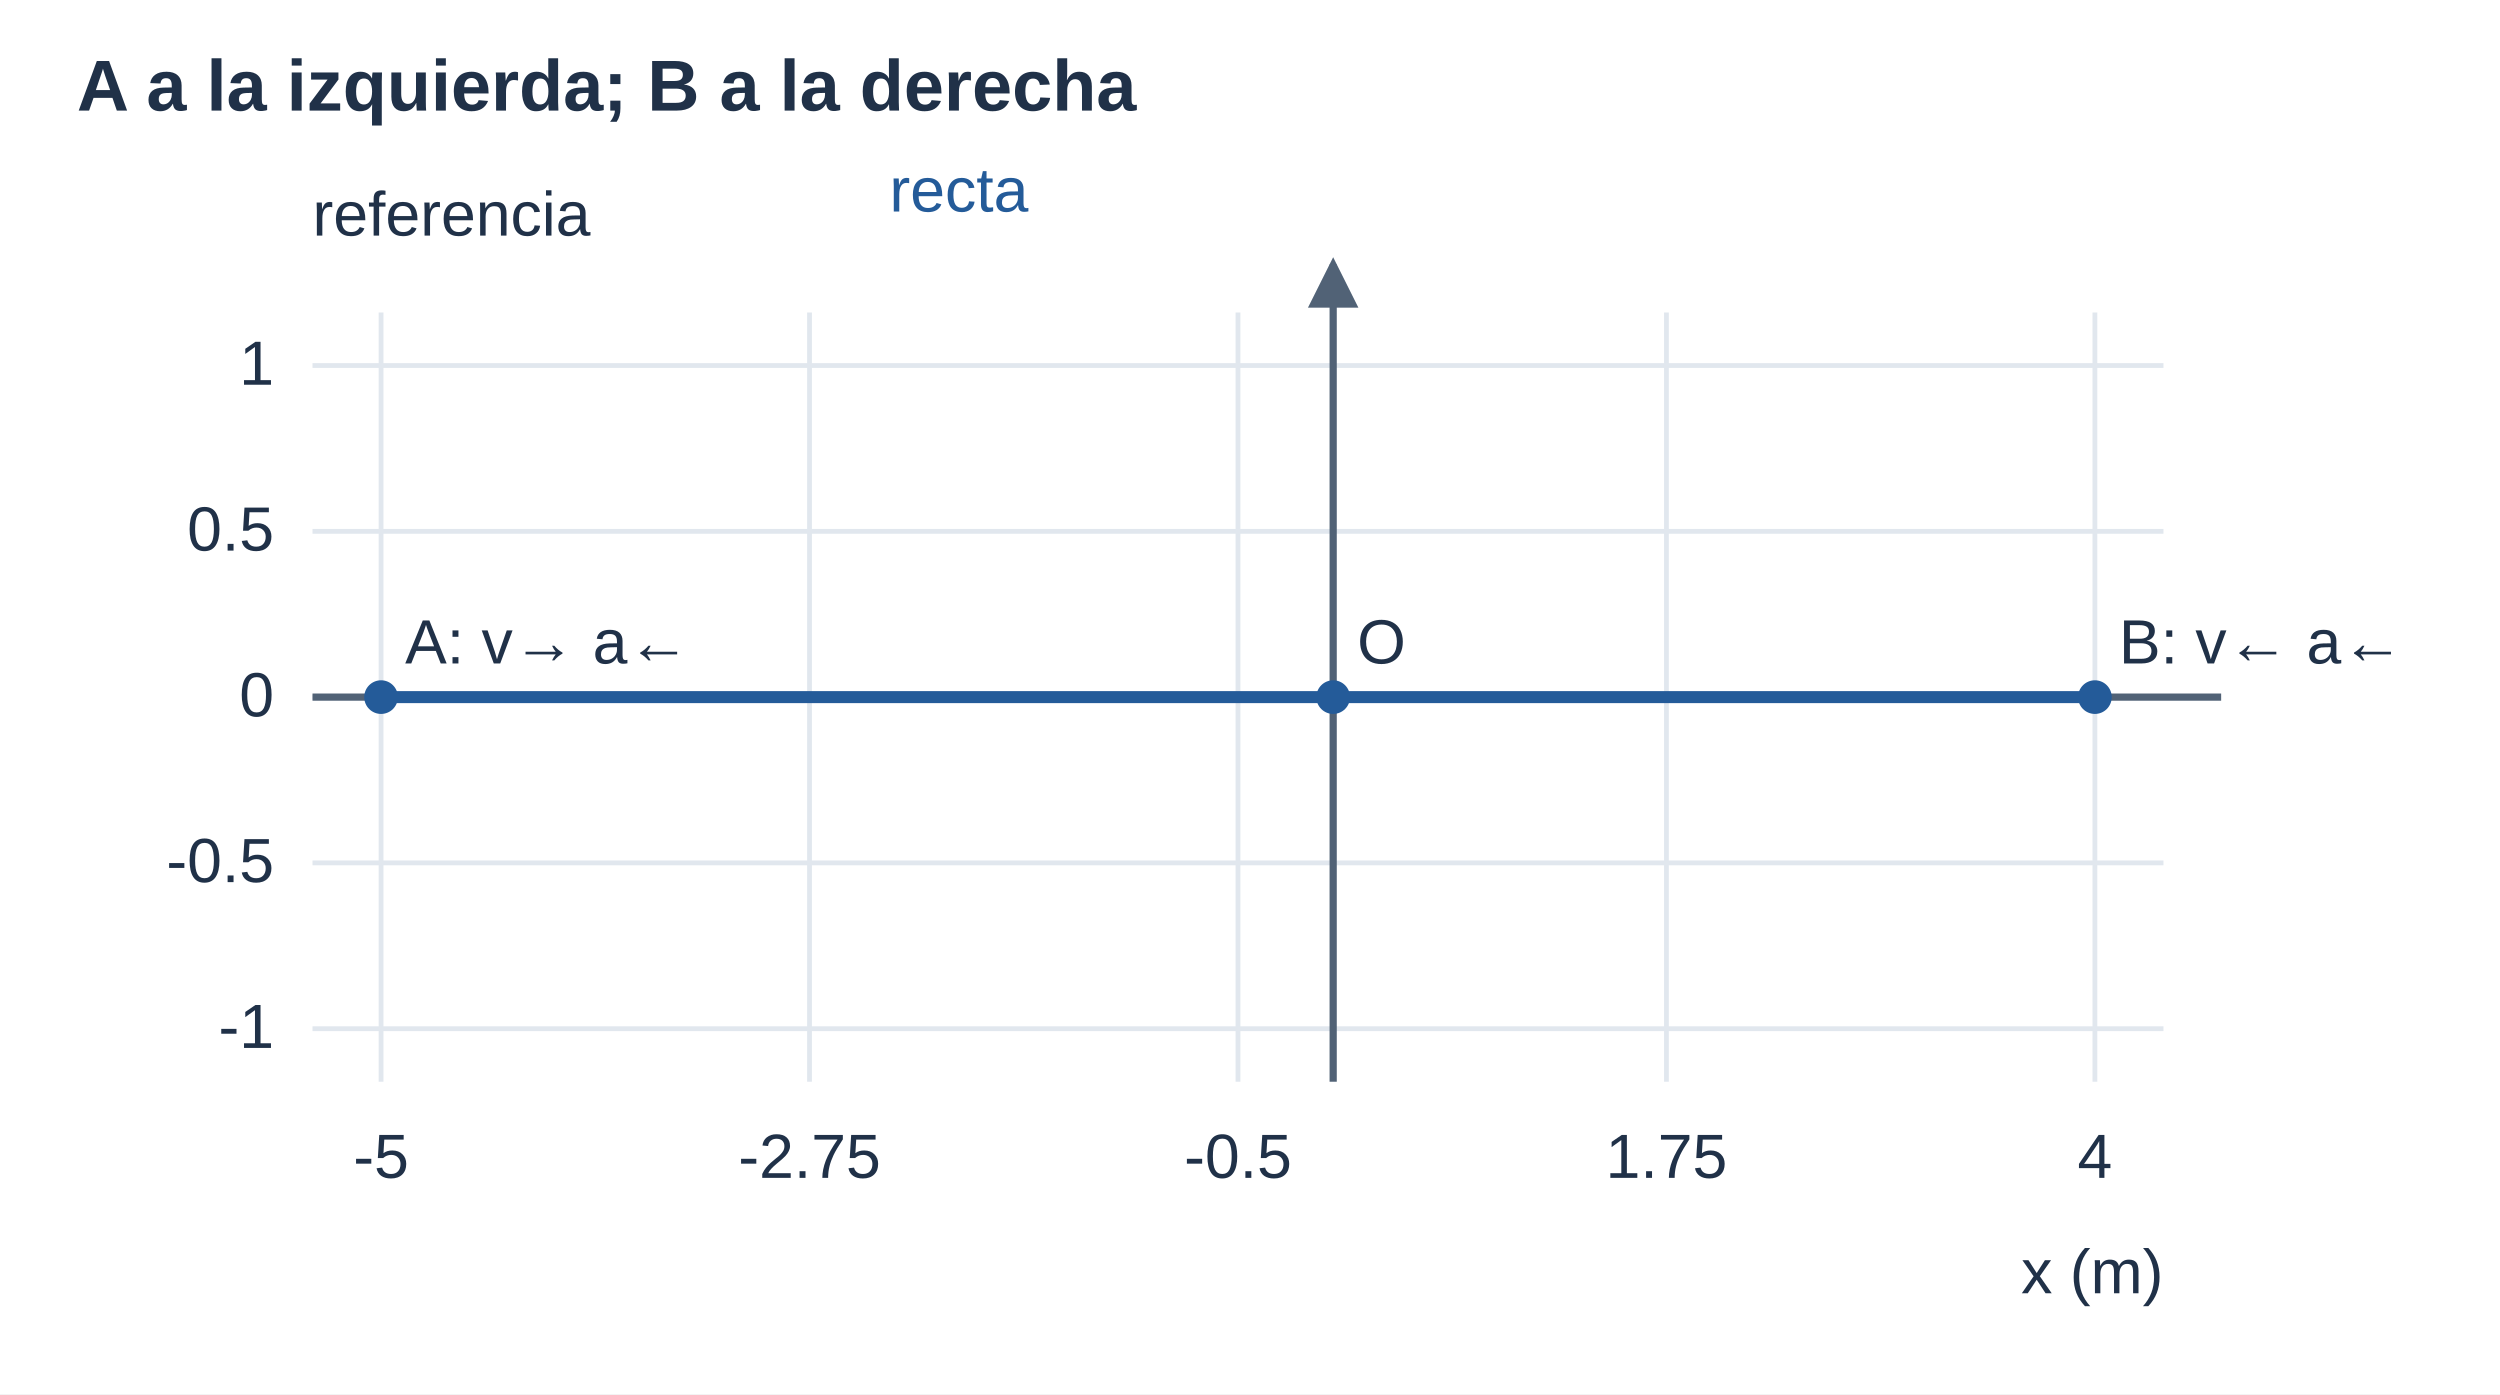
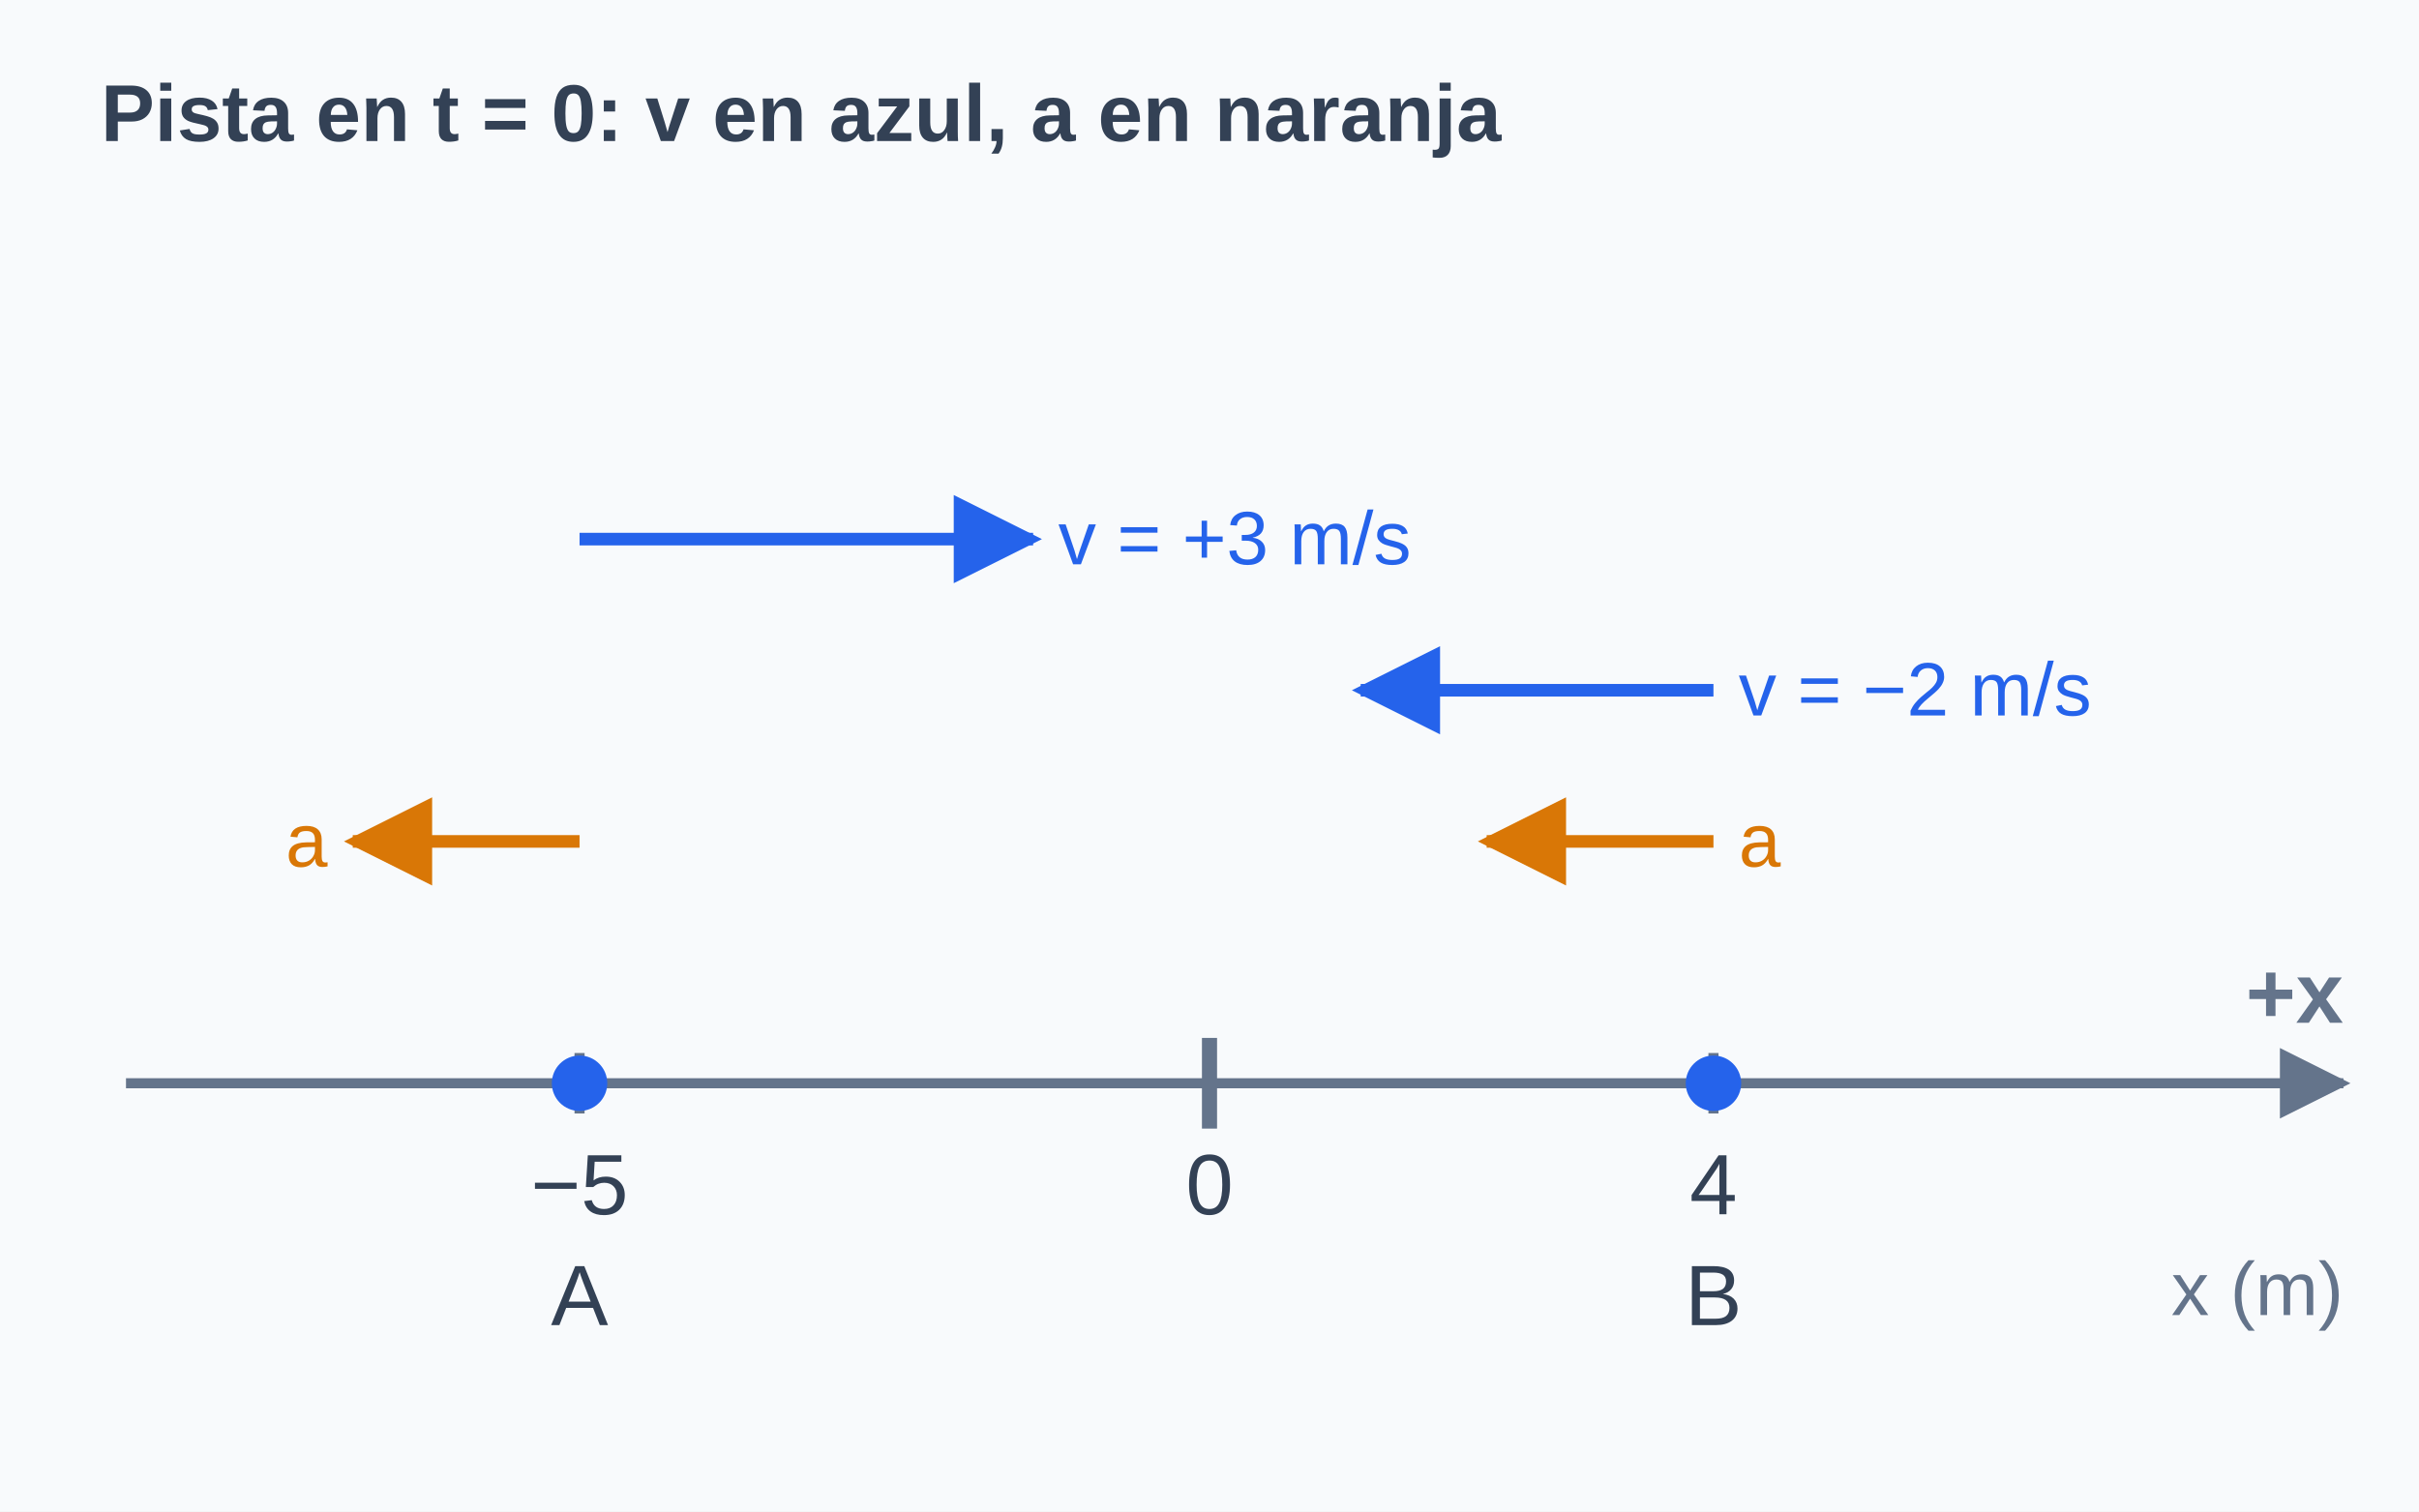
- <svg xmlns="http://www.w3.org/2000/svg" viewBox="0 0 520 290" role="img" aria-labelledby="title desc" style="max-width:100%;height:auto">
+ <svg xmlns="http://www.w3.org/2000/svg" viewBox="0 0 480 300" role="img" aria-labelledby="title desc">
  <defs>
-     <marker id="arrow" markerWidth="7" markerHeight="7" refX="6" refY="3.5" orient="auto-start-reverse">
-       <path d="M0 0 L7 3.5 L0 7Z" fill="context-stroke" />
+     <marker id="a-axis" viewBox="0 0 10 10" refX="9" refY="5" markerWidth="7" markerHeight="7" orient="auto-start-reverse">
+       <path d="M0 0 L10 5 L0 10 Z" fill="#64748b" />
+     </marker>
+     <marker id="a-blue" viewBox="0 0 10 10" refX="9" refY="5" markerWidth="7" markerHeight="7" orient="auto-start-reverse">
+       <path d="M0 0 L10 5 L0 10 Z" fill="#2563eb" />
+     </marker>
+     <marker id="a-amber" viewBox="0 0 10 10" refX="9" refY="5" markerWidth="7" markerHeight="7" orient="auto-start-reverse">
+       <path d="M0 0 L10 5 L0 10 Z" fill="#d97706" />
+     </marker>
+     <marker id="a-green" viewBox="0 0 10 10" refX="9" refY="5" markerWidth="7" markerHeight="7" orient="auto-start-reverse">
+       <path d="M0 0 L10 5 L0 10 Z" fill="#16a34a" />
+     </marker>
+     <marker id="a-red" viewBox="0 0 10 10" refX="9" refY="5" markerWidth="7" markerHeight="7" orient="auto-start-reverse">
+       <path d="M0 0 L10 5 L0 10 Z" fill="#dc2626" />
+     </marker>
+     <marker id="a-grey" viewBox="0 0 10 10" refX="9" refY="5" markerWidth="7" markerHeight="7" orient="auto-start-reverse">
+       <path d="M0 0 L10 5 L0 10 Z" fill="#94a3b8" />
    </marker>
  </defs>
-   <rect width="100%" height="100%" fill="white" />
-   <g font-family="Arial,sans-serif" font-size="13" fill="#203148">
-     <text x="16" y="23" font-size="15" font-weight="bold">A a la izquierda; B a la derecha</text>
-     <path d="M79.26 65V225 M65 213.97H450" stroke="#e1e7ee" fill="none" />
-     <text x="79.26" y="245" text-anchor="middle">-5</text>
-     <text x="57" y="217.97" text-anchor="end">-1</text>
-     <path d="M168.38 65V225 M65 179.48H450" stroke="#e1e7ee" fill="none" />
-     <text x="168.38" y="245" text-anchor="middle">-2.75</text>
-     <text x="57" y="183.48" text-anchor="end">-0.5</text>
-     <path d="M257.50 65V225 M65 145.00H450" stroke="#e1e7ee" fill="none" />
-     <text x="257.50" y="245" text-anchor="middle">-0.5</text>
-     <text x="57" y="149.00" text-anchor="end">0</text>
-     <path d="M346.62 65V225 M65 110.52H450" stroke="#e1e7ee" fill="none" />
-     <text x="346.62" y="245" text-anchor="middle">1.75</text>
-     <text x="57" y="114.52" text-anchor="end">0.5</text>
-     <path d="M435.74 65V225 M65 76.03H450" stroke="#e1e7ee" fill="none" />
-     <text x="435.74" y="245" text-anchor="middle">4</text>
-     <text x="57" y="80.03" text-anchor="end">1</text>
-     <path d="M65 145.00H462 M277.30 225V55" stroke="#516276" stroke-width="1.5" fill="none" marker-end="url(#arrow)" />
-     <text x="450" y="269" text-anchor="end">x (m)</text>
-     <text x="65" y="49">referencia</text>
-     <polyline points="79.26,145.00 435.74,145.00" fill="none" stroke="#245b99" stroke-width="2.5" />
-     <text x="185" y="44" fill="#245b99">recta</text>
-     <circle cx="79.26" cy="145.00" r="3.5" fill="#245b99" />
-     <text x="84.26" y="138.00">A: v→ a←</text>
-     <circle cx="277.30" cy="145.00" r="3.5" fill="#245b99" />
-     <text x="282.30" y="138.00">O</text>
-     <circle cx="435.74" cy="145.00" r="3.5" fill="#245b99" />
-     <text x="440.74" y="138.00">B: v← a←</text>
+   <rect width="480" height="300" fill="#f8fafc" />
+   <g font-family="Arial, sans-serif">
+     <path d="M25.0 215.0 L465.0 215.0" fill="none" stroke="#64748b" stroke-width="2" marker-end="url(#a-axis)" />
+     <text x="465.0" y="203.0" font-size="17" text-anchor="end" fill="#64748b" font-weight="bold">+x</text>
+     <path d="M115.0 209.0 L115.0 221.0" fill="none" stroke="#64748b" stroke-width="2" />
+     <text x="115.0" y="241.0" font-size="17" text-anchor="middle" fill="#334155">−5</text>
+     <path d="M240.0 209.0 L240.0 221.0" fill="none" stroke="#64748b" stroke-width="2" />
+     <text x="240.0" y="241.0" font-size="17" text-anchor="middle" fill="#334155">0</text>
+     <path d="M340.0 209.0 L340.0 221.0" fill="none" stroke="#64748b" stroke-width="2" />
+     <text x="340.0" y="241.0" font-size="17" text-anchor="middle" fill="#334155">4</text>
+     <path d="M240.0 206.0 L240.0 224.0" fill="none" stroke="#64748b" stroke-width="3" />
+     <text x="465.0" y="261.0" font-size="15" text-anchor="end" fill="#64748b">x (m)</text>
+     <circle cx="115.0" cy="215.0" r="5.5" fill="#2563eb" />
+     <text x="115.0" y="263.0" font-size="17" text-anchor="middle" fill="#334155">A</text>
+     <circle cx="340.0" cy="215.0" r="5.5" fill="#2563eb" />
+     <text x="340.0" y="263.0" font-size="17" text-anchor="middle" fill="#334155">B</text>
+     <path d="M115.0 107.0 L205.0 107.0" fill="none" stroke="#2563eb" stroke-width="2.5" marker-end="url(#a-blue)" />
+     <text x="210.0" y="112.0" font-size="15" text-anchor="start" fill="#2563eb">v = +3 m/s</text>
+     <path d="M115.0 167.0 L70.0 167.0" fill="none" stroke="#d97706" stroke-width="2.5" marker-end="url(#a-amber)" />
+     <text x="65.0" y="172.0" font-size="15" text-anchor="end" fill="#d97706">a</text>
+     <path d="M340.0 137.0 L270.0 137.0" fill="none" stroke="#2563eb" stroke-width="2.5" marker-end="url(#a-blue)" />
+     <text x="345.0" y="142.0" font-size="15" text-anchor="start" fill="#2563eb">v = −2 m/s</text>
+     <path d="M340.0 167.0 L295.0 167.0" fill="none" stroke="#d97706" stroke-width="2.5" marker-end="url(#a-amber)" />
+     <text x="345.0" y="172.0" font-size="15" text-anchor="start" fill="#d97706">a</text>
+     <text x="20.0" y="28.0" font-size="16" text-anchor="start" fill="#334155" font-weight="bold">Pista en t = 0: v en azul, a en naranja</text>
  </g>
</svg>
